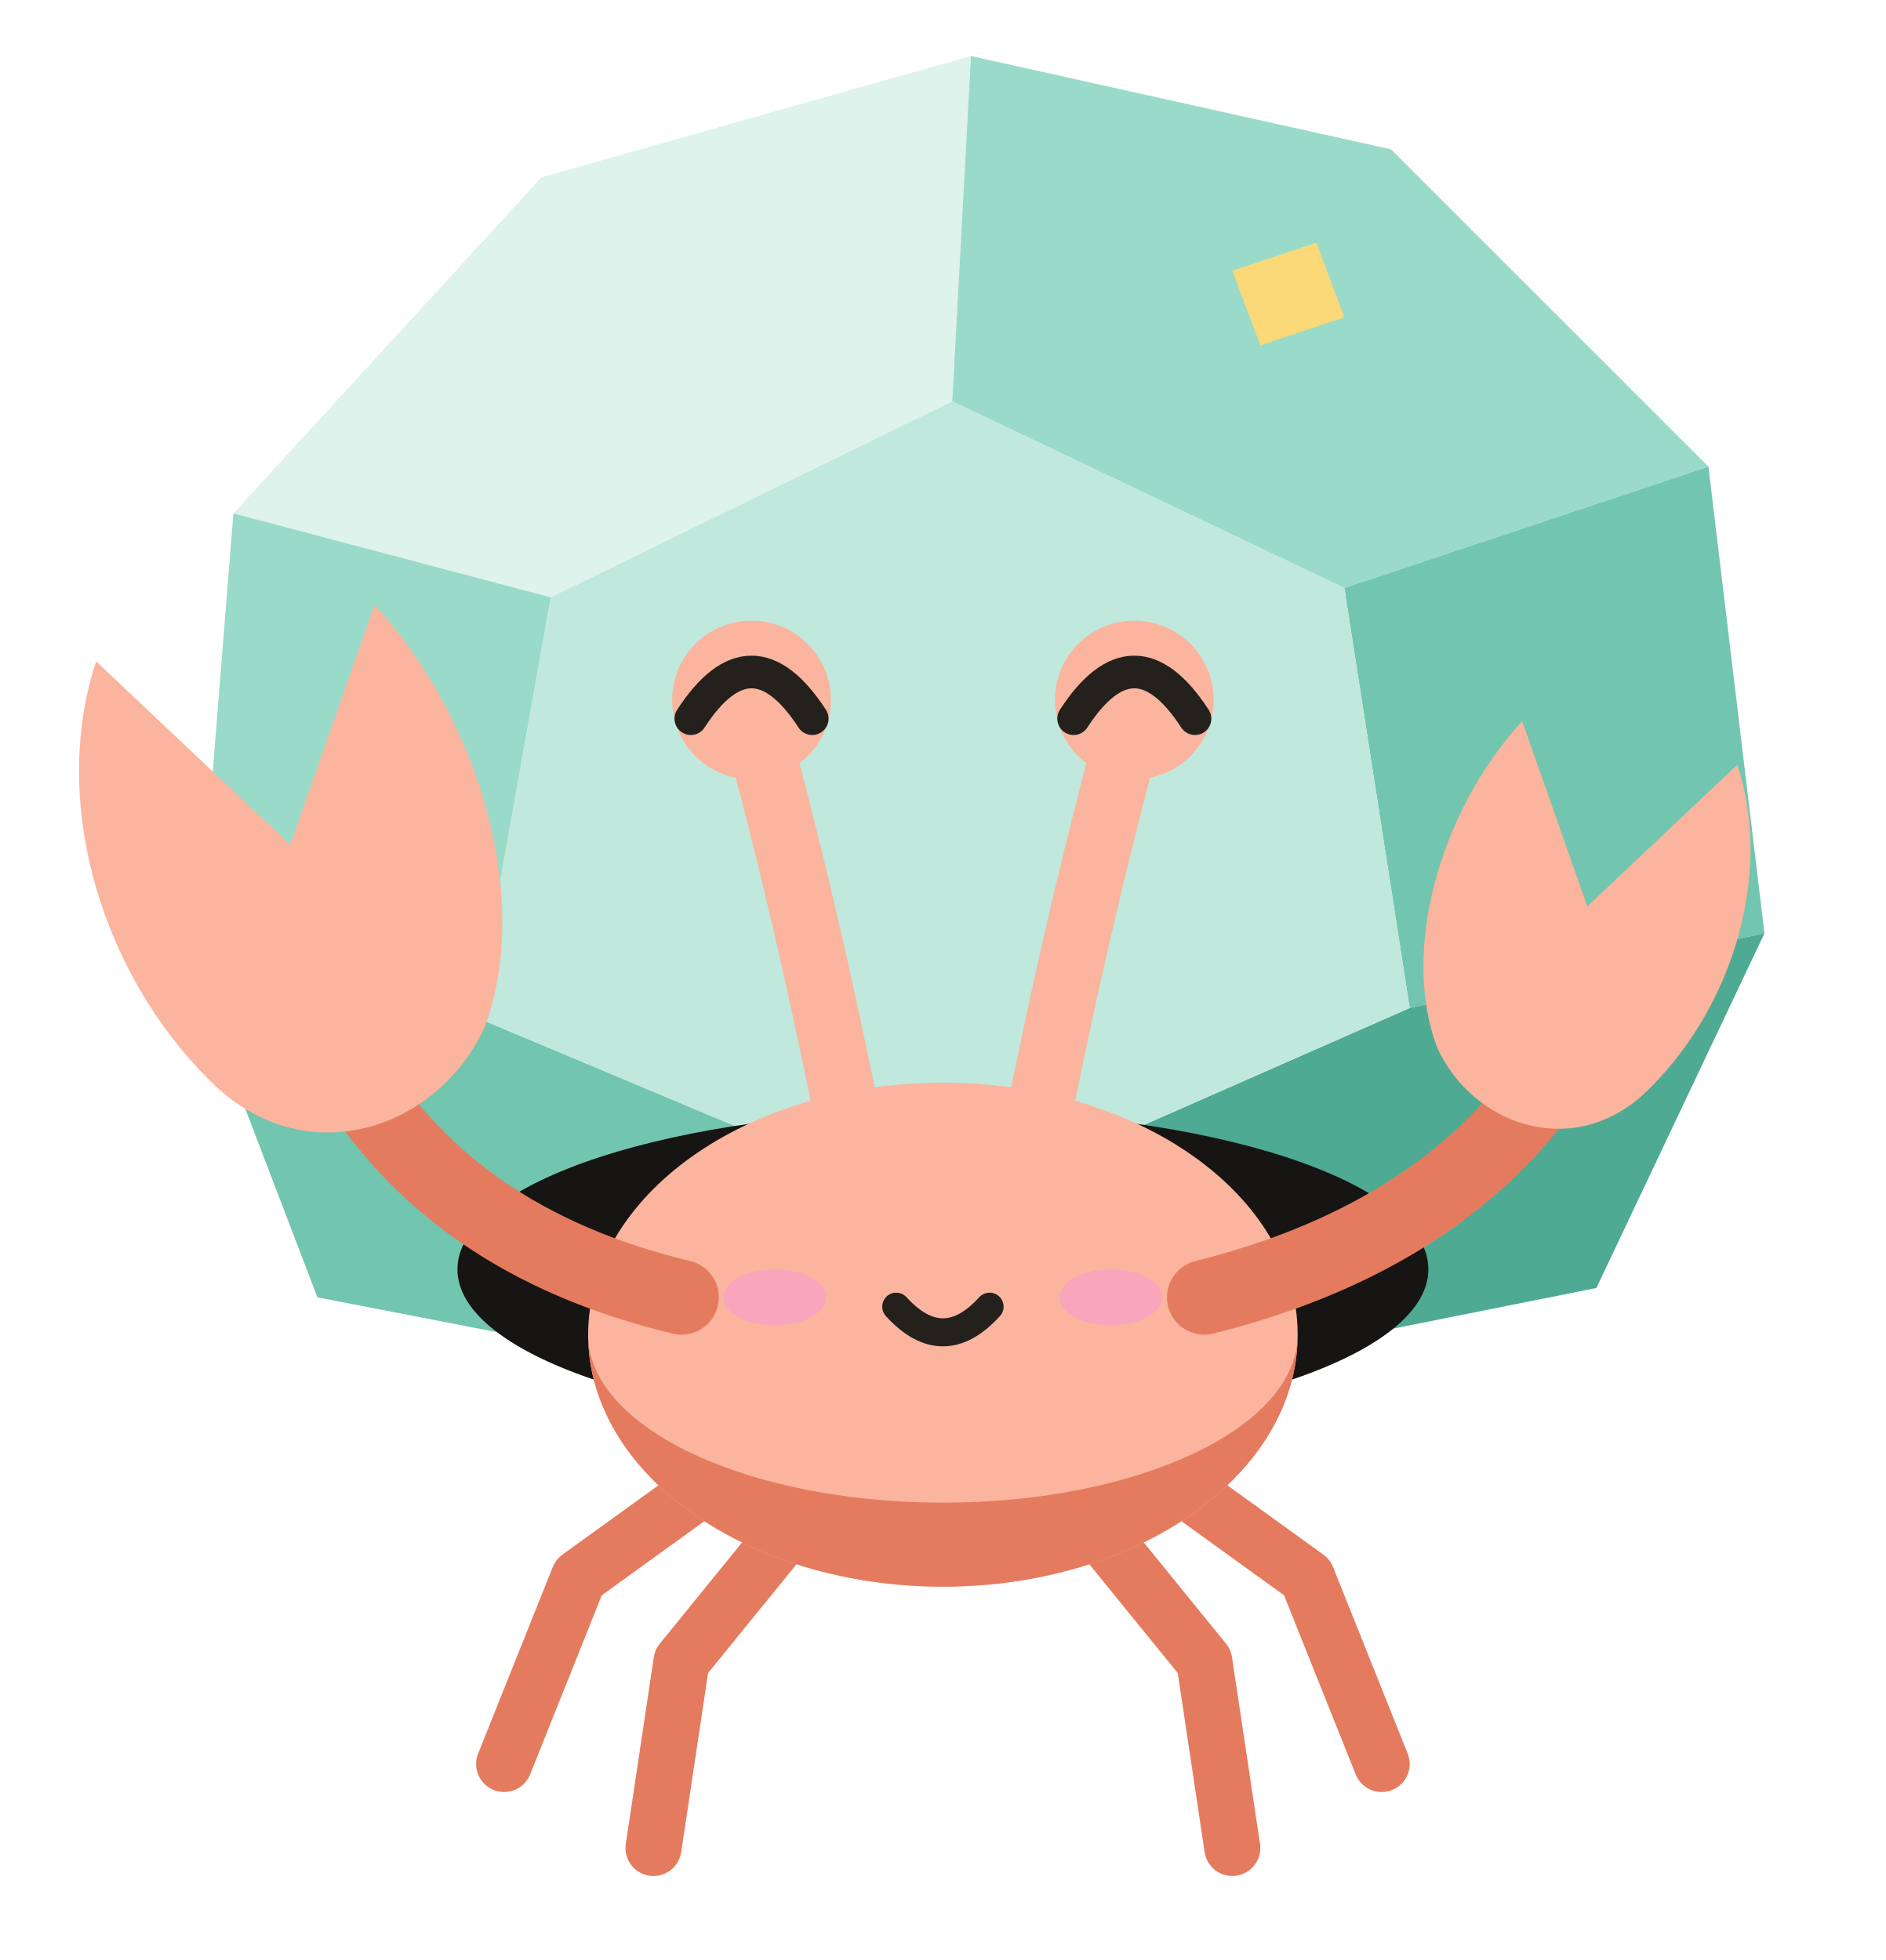
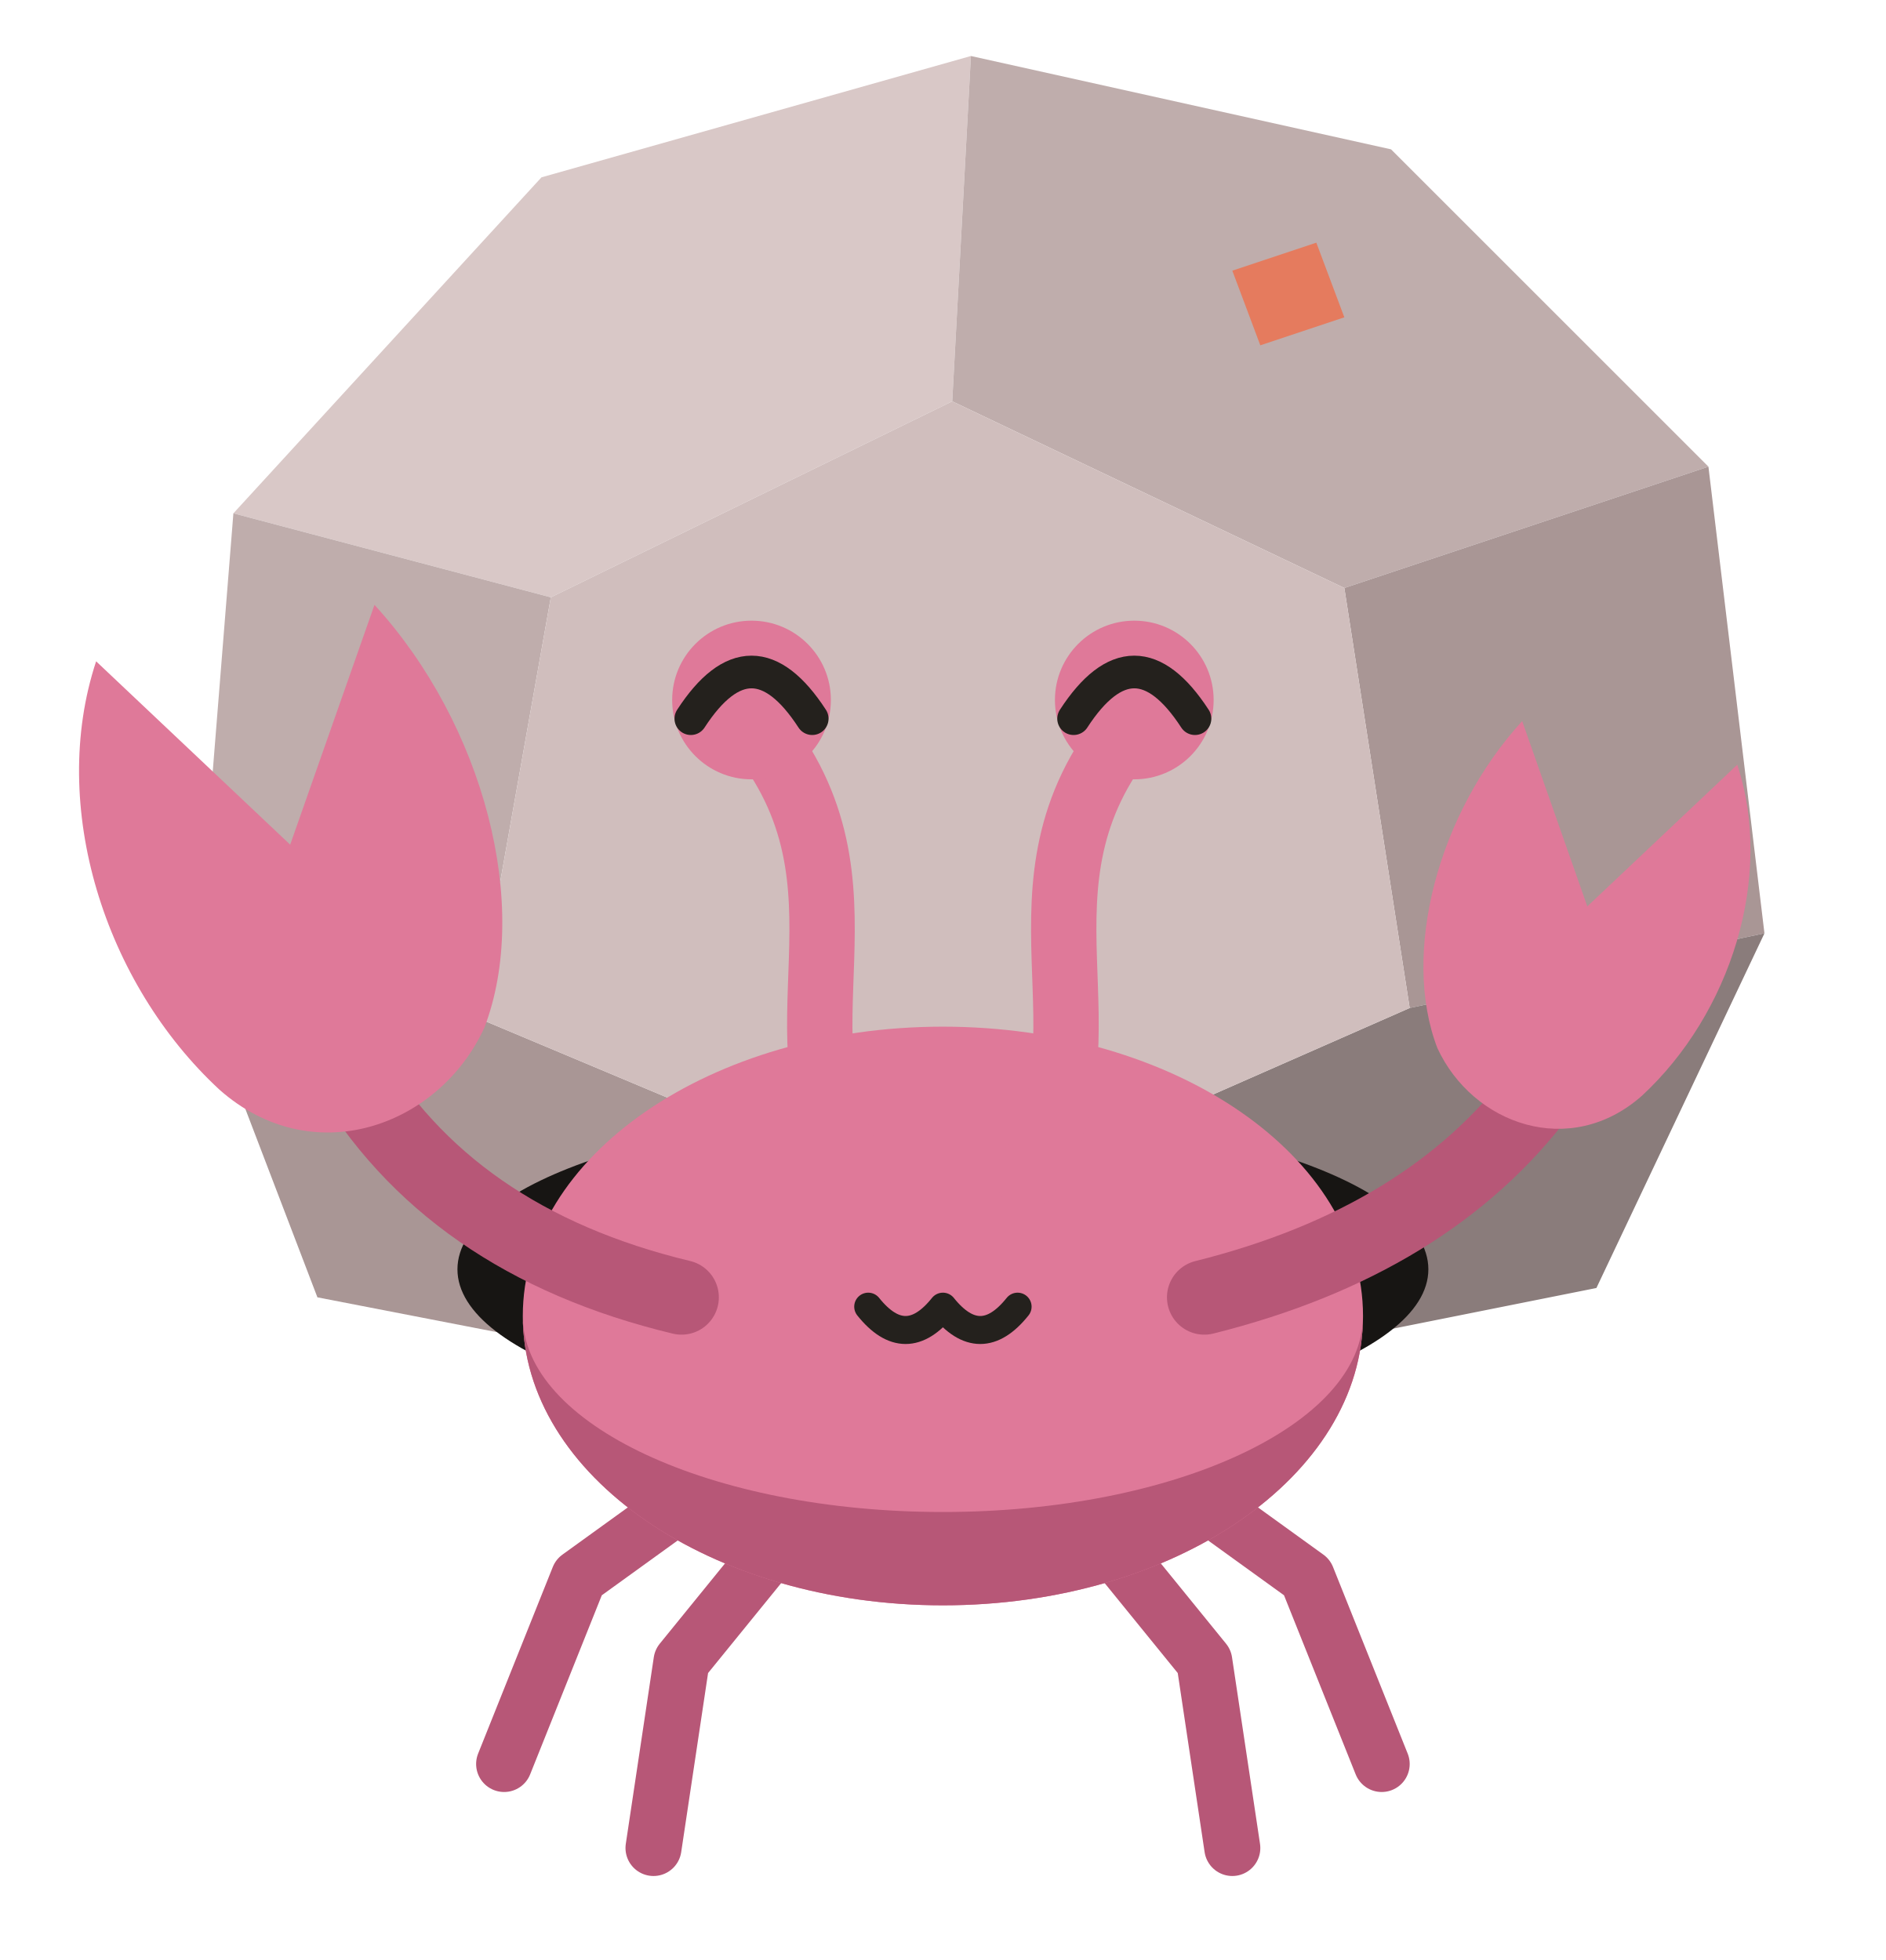
<svg xmlns="http://www.w3.org/2000/svg" viewBox="54 40 404 420" width="404" height="420">
  <g id="shell-stone">
-     <polygon points="104,150 170,78 262,52 258,126 172,168" fill="#DDF3EC" />
-     <polygon points="262,52 352,72 420,140 342,166 258,126" fill="#9ADAC8" />
-     <polygon points="96,250 104,150 172,168 156,258" fill="#9ADAC8" />
-     <polygon points="420,140 432,240 356,256 342,166" fill="#72C5AF" />
-     <polygon points="432,240 396,316 256,344 256,300 356,256" fill="#4FAA93" />
-     <polygon points="256,344 122,318 96,250 156,258 256,300" fill="#72C5AF" />
-     <polygon points="172,168 258,126 342,166 356,256 256,300 156,258" fill="#C0E8DC" />
-     <polygon points="318,98 336,92 342,108 324,114" fill="#FBD878" />
+     <polygon points="104,150 170,78 262,52 258,126 172,168" fill="#D9C8C7" />
+     <polygon points="262,52 352,72 420,140 342,166 258,126" fill="#BFADAC" />
+     <polygon points="96,250 104,150 172,168 156,258" fill="#BFADAC" />
+     <polygon points="420,140 432,240 356,256 342,166" fill="#A99695" />
+     <polygon points="432,240 396,316 256,344 256,300 356,256" fill="#8A7C7B" />
+     <polygon points="256,344 122,318 96,250 156,258 256,300" fill="#A99695" />
+     <polygon points="172,168 258,126 342,166 356,256 256,300 156,258" fill="#D0BEBD" />
+     <polygon points="318,98 336,92 342,108 324,114" fill="#E57B5E" />
    <ellipse cx="256" cy="312" rx="104" ry="34" fill="#171513" />
  </g>
  <g id="legs-stand">
-     <g fill="none" stroke-width="12" stroke-linecap="round" stroke-linejoin="round" stroke="#E57B5E">
+     <g fill="none" stroke-width="12" stroke-linecap="round" stroke-linejoin="round" stroke="#B75777">
      <path d="M214,352 L178,378 L162,418" />
      <path d="M226,364 L200,396 L194,436" />
      <path d="M298,352 L334,378 L350,418" />
      <path d="M286,364 L312,396 L318,436" />
    </g>
  </g>
-   <g id="body-base">
-     <ellipse cx="256" cy="326" rx="76" ry="54" fill="#FBB49E" />
-     <path d="M180,326 A76,54 0 0 0 332,326 A76,36 0 0 1 180,326 Z" fill="#E57B5E" />
+   <g id="body-big">
+     <ellipse cx="256" cy="322" rx="90" ry="62" fill="#DF7999" />
+     <path d="M166,322 A90,62 0 0 0 346,322 A90,42 0 0 1 166,322 Z" fill="#B75777" />
  </g>
-   <g id="stalks-up">
-     <g fill="none" stroke-width="14" stroke-linecap="round" stroke="#FBB49E">
-       <path d="M238,292 Q228,240 216,196" />
-       <path d="M274,292 Q284,240 296,196" />
+   <g id="stalks-bent">
+     <g fill="none" stroke-width="14" stroke-linecap="round" stroke="#DF7999">
+       <path d="M238,292 C218,262 244,230 216,196" />
+       <path d="M274,292 C294,262 268,230 296,196" />
    </g>
  </g>
  <g id="eyes-happy">
-     <circle cx="215" cy="190" r="17" fill="#FBB49E" />
-     <circle cx="297" cy="190" r="17" fill="#FBB49E" />
+     <circle cx="215" cy="190" r="17" fill="#DF7999" />
+     <circle cx="297" cy="190" r="17" fill="#DF7999" />
    <g fill="none" stroke-width="7" stroke-linecap="round" stroke="#24211D">
      <path d="M202,194 Q215,174 228,194" />
      <path d="M284,194 Q297,174 310,194" />
    </g>
  </g>
-   <g id="cheeks-blush">
-     <ellipse cx="220" cy="318" rx="11" ry="6" fill="#F9A5BC" />
-     <ellipse cx="292" cy="318" rx="11" ry="6" fill="#F9A5BC" />
-   </g>
-   <g id="mouth-smile">
-     <path fill="none" stroke-width="6" stroke-linecap="round" d="M246,320 Q256,331 266,320" stroke="#24211D" />
+   <g id="mouth-cat">
+     <path fill="none" stroke-width="6" stroke-linecap="round" stroke-linejoin="round" d="M240,320 Q248,330 256,320 Q264,330 272,320" stroke="#24211D" />
  </g>
  <g id="claws-raised">
-     <g fill="none" stroke-width="16" stroke-linecap="round" stroke="#E57B5E">
+     <g fill="none" stroke-width="16" stroke-linecap="round" stroke="#B75777">
      <path d="M200,318 Q150,306 128,268" />
      <path d="M312,318 Q360,306 384,274" />
    </g>
-     <path transform="translate(124,244) rotate(-24) scale(1.1)" d="M-30,16 C-42,-12 -38,-48 -18,-70 L2,-22 L36,-58 C46,-28 40,8 22,26 C6,40 -20,38 -30,16 Z" fill="#FBB49E" />
-     <path transform="translate(388,252) rotate(24) scale(-0.85,0.85)" d="M-30,16 C-42,-12 -38,-48 -18,-70 L2,-22 L36,-58 C46,-28 40,8 22,26 C6,40 -20,38 -30,16 Z" fill="#FBB49E" />
+     <path transform="translate(124,244) rotate(-24) scale(1.1)" d="M-30,16 C-42,-12 -38,-48 -18,-70 L2,-22 L36,-58 C46,-28 40,8 22,26 C6,40 -20,38 -30,16 Z" fill="#DF7999" />
+     <path transform="translate(388,252) rotate(24) scale(-0.85,0.85)" d="M-30,16 C-42,-12 -38,-48 -18,-70 L2,-22 L36,-58 C46,-28 40,8 22,26 C6,40 -20,38 -30,16 Z" fill="#DF7999" />
  </g>
</svg>
